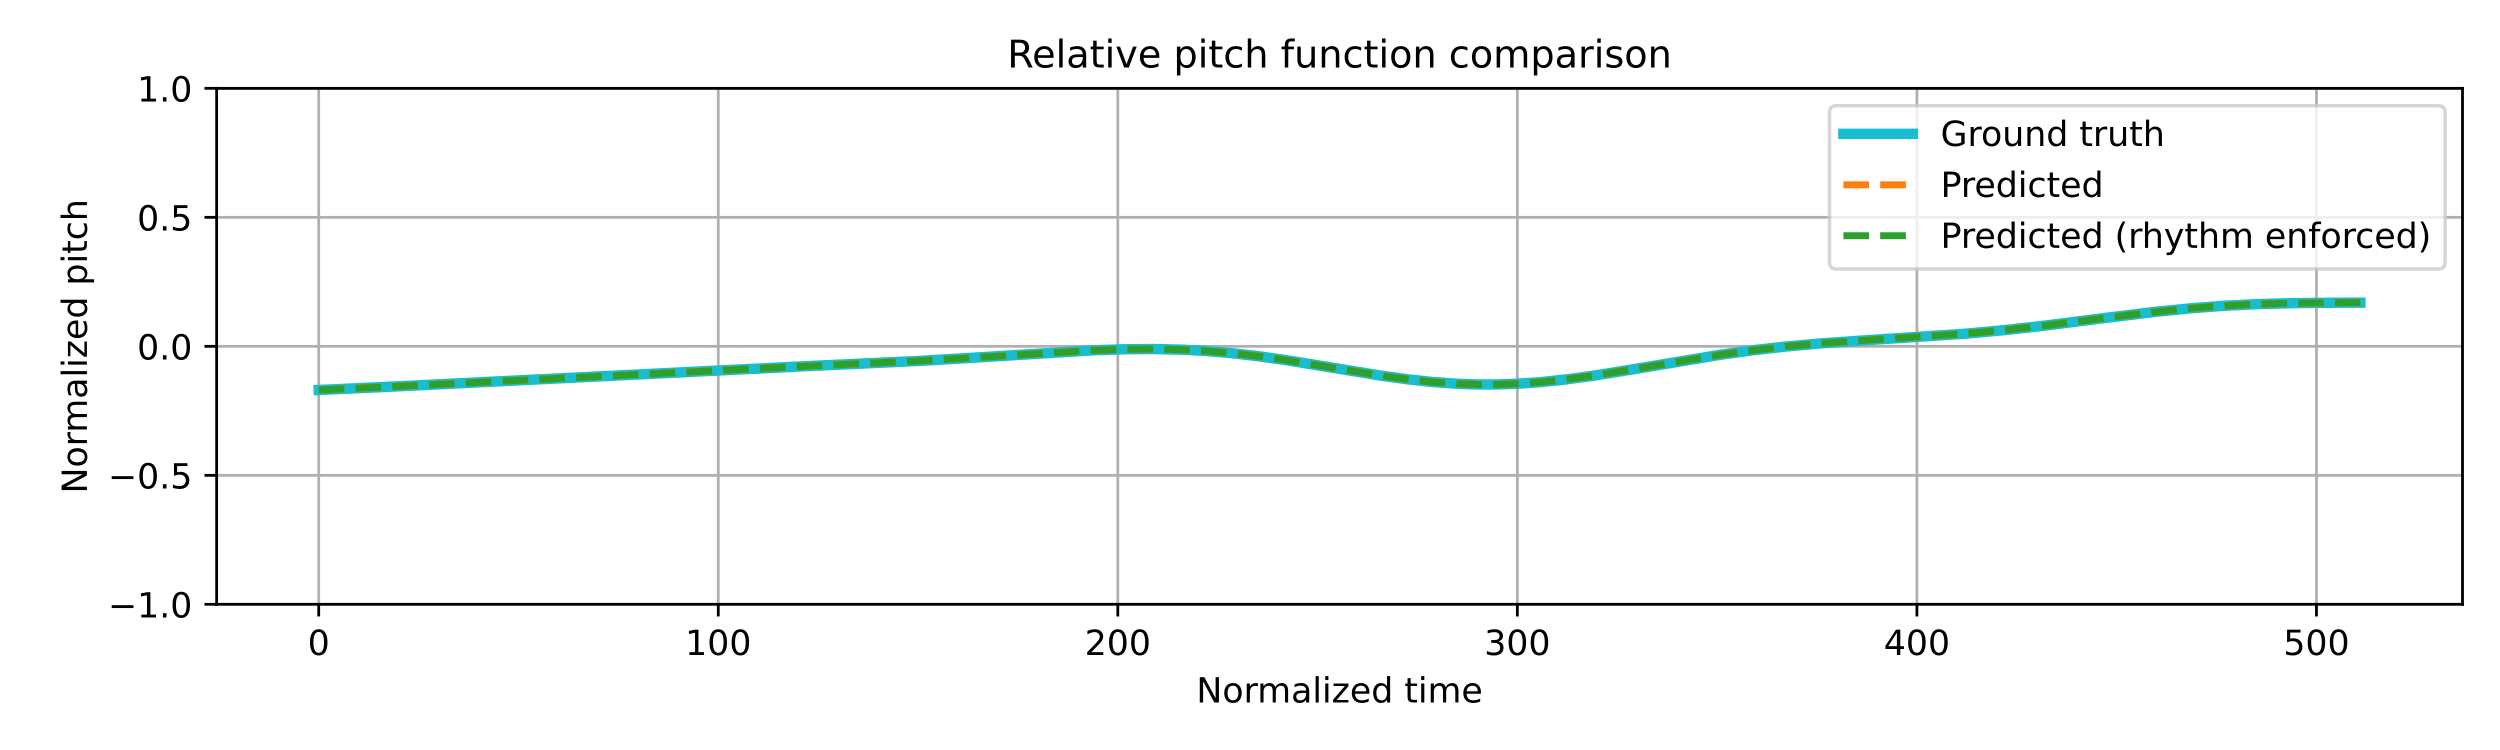
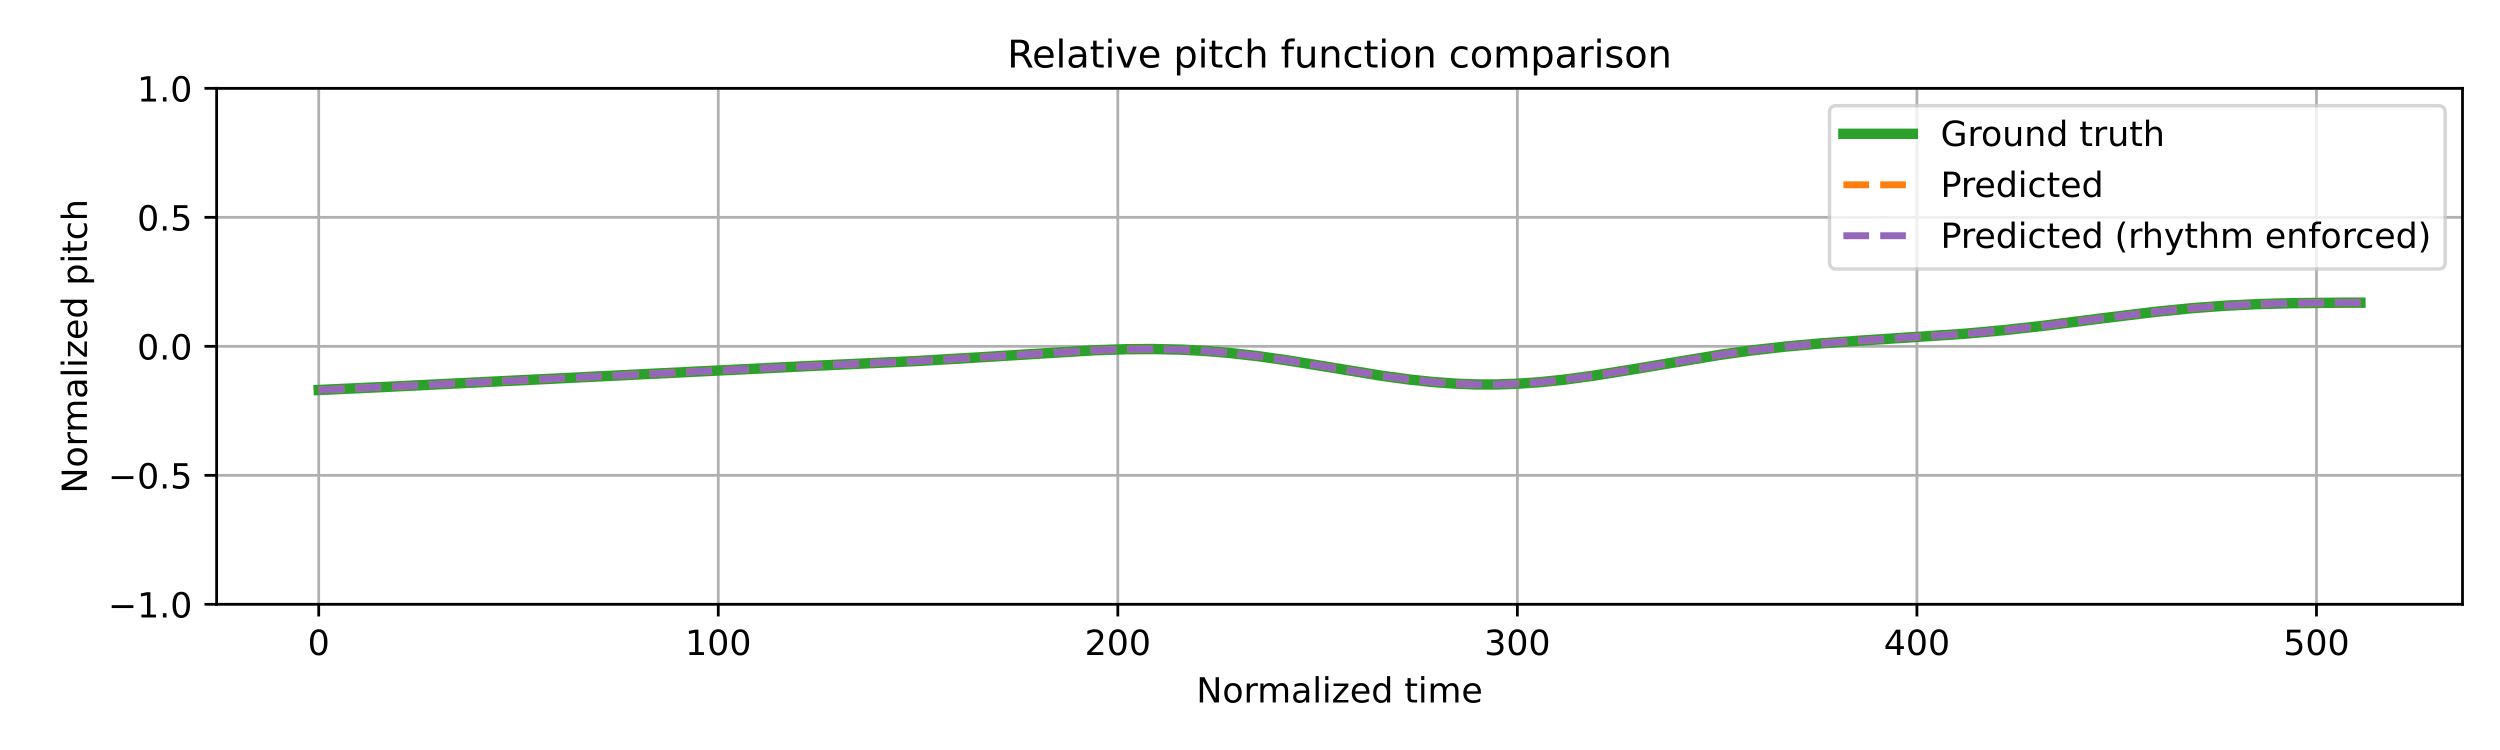
<svg xmlns="http://www.w3.org/2000/svg" xmlns:xlink="http://www.w3.org/1999/xlink" width="720pt" height="216pt" viewBox="0 0 720 216" version="1.1">
  <defs>
    <style type="text/css">*{stroke-linejoin: round; stroke-linecap: butt}</style>
  </defs>
  <g id="figure_1">
    <g id="patch_1">
      <path d="M 0 216  L 720 216  L 720 0  L 0 0  z " style="fill: #ffffff" />
    </g>
    <g id="axes_1">
      <g id="patch_2">
        <path d="M 62.39 174.04  L 709.2 174.04  L 709.2 25.44  L 62.39 25.44  z " style="fill: #ffffff" />
      </g>
      <g id="matplotlib.axis_1">
        <g id="xtick_1">
          <g id="line2d_1">
-             <path d="M 91.79 174.04  L 91.79 25.44  " clip-path="url(#p660d34a1d1)" style="fill: none; stroke: #b0b0b0; stroke-width: 0.8; stroke-linecap: square" />
+             <path d="M 91.79 174.04  L 91.79 25.44  " clip-path="url(#p23f7b6b628)" style="fill: none; stroke: #b0b0b0; stroke-width: 0.8; stroke-linecap: square" />
          </g>
          <g id="line2d_2">
            <defs>
-               <path id="m1445e34ce9" d="M 0 0  L 0 3.5  " style="stroke: #000000; stroke-width: 0.8" />
-             </defs>
-             <g>
-               <use xlink:href="#m1445e34ce9" x="91.79" y="174.04" style="stroke: #000000; stroke-width: 0.8" />
+               <path id="mbb772c8431" d="M 0 0  L 0 3.5  " style="stroke: #000000; stroke-width: 0.8" />
+             </defs>
+             <g>
+               <use xlink:href="#mbb772c8431" x="91.79" y="174.04" style="stroke: #000000; stroke-width: 0.8" />
            </g>
          </g>
          <g id="text_1">
            <g transform="translate(88.60921 188.6384) scale(0.1 -0.1)">
              <defs>
                <path id="DejaVuSans-30" d="M 2034 4250  Q 1547 4250 1301 3770  Q 1056 3291 1056 2328  Q 1056 1369 1301 889  Q 1547 409 2034 409  Q 2525 409 2770 889  Q 3016 1369 3016 2328  Q 3016 3291 2770 3770  Q 2525 4250 2034 4250  z M 2034 4750  Q 2819 4750 3233 4129  Q 3647 3509 3647 2328  Q 3647 1150 3233 529  Q 2819 -91 2034 -91  Q 1250 -91 836 529  Q 422 1150 422 2328  Q 422 3509 836 4129  Q 1250 4750 2034 4750  z " transform="scale(0.015625)" />
              </defs>
              <use xlink:href="#DejaVuSans-30" />
            </g>
          </g>
        </g>
        <g id="xtick_2">
          <g id="line2d_3">
-             <path d="M 206.861 174.04  L 206.861 25.44  " clip-path="url(#p660d34a1d1)" style="fill: none; stroke: #b0b0b0; stroke-width: 0.8; stroke-linecap: square" />
+             <path d="M 206.861 174.04  L 206.861 25.44  " clip-path="url(#p23f7b6b628)" style="fill: none; stroke: #b0b0b0; stroke-width: 0.8; stroke-linecap: square" />
          </g>
          <g id="line2d_4">
            <g>
-               <use xlink:href="#m1445e34ce9" x="206.861" y="174.04" style="stroke: #000000; stroke-width: 0.8" />
+               <use xlink:href="#mbb772c8431" x="206.861" y="174.04" style="stroke: #000000; stroke-width: 0.8" />
            </g>
          </g>
          <g id="text_2">
            <g transform="translate(197.317 188.6384) scale(0.1 -0.1)">
              <defs>
                <path id="DejaVuSans-31" d="M 794 531  L 1825 531  L 1825 4091  L 703 3866  L 703 4441  L 1819 4666  L 2450 4666  L 2450 531  L 3481 531  L 3481 0  L 794 0  L 794 531  z " transform="scale(0.015625)" />
              </defs>
              <use xlink:href="#DejaVuSans-31" />
              <use xlink:href="#DejaVuSans-30" transform="translate(63.62305 0)" />
              <use xlink:href="#DejaVuSans-30" transform="translate(127.2461 0)" />
            </g>
          </g>
        </g>
        <g id="xtick_3">
          <g id="line2d_5">
-             <path d="M 321.931 174.04  L 321.931 25.44  " clip-path="url(#p660d34a1d1)" style="fill: none; stroke: #b0b0b0; stroke-width: 0.8; stroke-linecap: square" />
+             <path d="M 321.931 174.04  L 321.931 25.44  " clip-path="url(#p23f7b6b628)" style="fill: none; stroke: #b0b0b0; stroke-width: 0.8; stroke-linecap: square" />
          </g>
          <g id="line2d_6">
            <g>
-               <use xlink:href="#m1445e34ce9" x="321.931" y="174.04" style="stroke: #000000; stroke-width: 0.8" />
+               <use xlink:href="#mbb772c8431" x="321.931" y="174.04" style="stroke: #000000; stroke-width: 0.8" />
            </g>
          </g>
          <g id="text_3">
            <g transform="translate(312.3872 188.6384) scale(0.1 -0.1)">
              <defs>
                <path id="DejaVuSans-32" d="M 1228 531  L 3431 531  L 3431 0  L 469 0  L 469 531  Q 828 903 1448 1529  Q 2069 2156 2228 2338  Q 2531 2678 2651 2914  Q 2772 3150 2772 3378  Q 2772 3750 2511 3984  Q 2250 4219 1831 4219  Q 1534 4219 1204 4116  Q 875 4013 500 3803  L 500 4441  Q 881 4594 1212 4672  Q 1544 4750 1819 4750  Q 2544 4750 2975 4387  Q 3406 4025 3406 3419  Q 3406 3131 3298 2873  Q 3191 2616 2906 2266  Q 2828 2175 2409 1742  Q 1991 1309 1228 531  z " transform="scale(0.015625)" />
              </defs>
              <use xlink:href="#DejaVuSans-32" />
              <use xlink:href="#DejaVuSans-30" transform="translate(63.62305 0)" />
              <use xlink:href="#DejaVuSans-30" transform="translate(127.2461 0)" />
            </g>
          </g>
        </g>
        <g id="xtick_4">
          <g id="line2d_7">
-             <path d="M 437.001 174.04  L 437.001 25.44  " clip-path="url(#p660d34a1d1)" style="fill: none; stroke: #b0b0b0; stroke-width: 0.8; stroke-linecap: square" />
+             <path d="M 437.001 174.04  L 437.001 25.44  " clip-path="url(#p23f7b6b628)" style="fill: none; stroke: #b0b0b0; stroke-width: 0.8; stroke-linecap: square" />
          </g>
          <g id="line2d_8">
            <g>
-               <use xlink:href="#m1445e34ce9" x="437.001" y="174.04" style="stroke: #000000; stroke-width: 0.8" />
+               <use xlink:href="#mbb772c8431" x="437.001" y="174.04" style="stroke: #000000; stroke-width: 0.8" />
            </g>
          </g>
          <g id="text_4">
            <g transform="translate(427.4575 188.6384) scale(0.1 -0.1)">
              <defs>
                <path id="DejaVuSans-33" d="M 2597 2516  Q 3050 2419 3304 2112  Q 3559 1806 3559 1356  Q 3559 666 3084 287  Q 2609 -91 1734 -91  Q 1441 -91 1130 -33  Q 819 25 488 141  L 488 750  Q 750 597 1062 519  Q 1375 441 1716 441  Q 2309 441 2620 675  Q 2931 909 2931 1356  Q 2931 1769 2642 2001  Q 2353 2234 1838 2234  L 1294 2234  L 1294 2753  L 1863 2753  Q 2328 2753 2575 2939  Q 2822 3125 2822 3475  Q 2822 3834 2567 4026  Q 2313 4219 1838 4219  Q 1578 4219 1281 4162  Q 984 4106 628 3988  L 628 4550  Q 988 4650 1302 4700  Q 1616 4750 1894 4750  Q 2613 4750 3031 4423  Q 3450 4097 3450 3541  Q 3450 3153 3228 2886  Q 3006 2619 2597 2516  z " transform="scale(0.015625)" />
              </defs>
              <use xlink:href="#DejaVuSans-33" />
              <use xlink:href="#DejaVuSans-30" transform="translate(63.62305 0)" />
              <use xlink:href="#DejaVuSans-30" transform="translate(127.2461 0)" />
            </g>
          </g>
        </g>
        <g id="xtick_5">
          <g id="line2d_9">
-             <path d="M 552.072 174.04  L 552.072 25.44  " clip-path="url(#p660d34a1d1)" style="fill: none; stroke: #b0b0b0; stroke-width: 0.8; stroke-linecap: square" />
+             <path d="M 552.072 174.04  L 552.072 25.44  " clip-path="url(#p23f7b6b628)" style="fill: none; stroke: #b0b0b0; stroke-width: 0.8; stroke-linecap: square" />
          </g>
          <g id="line2d_10">
            <g>
-               <use xlink:href="#m1445e34ce9" x="552.072" y="174.04" style="stroke: #000000; stroke-width: 0.8" />
+               <use xlink:href="#mbb772c8431" x="552.072" y="174.04" style="stroke: #000000; stroke-width: 0.8" />
            </g>
          </g>
          <g id="text_5">
            <g transform="translate(542.5278 188.6384) scale(0.1 -0.1)">
              <defs>
                <path id="DejaVuSans-34" d="M 2419 4116  L 825 1625  L 2419 1625  L 2419 4116  z M 2253 4666  L 3047 4666  L 3047 1625  L 3713 1625  L 3713 1100  L 3047 1100  L 3047 0  L 2419 0  L 2419 1100  L 313 1100  L 313 1709  L 2253 4666  z " transform="scale(0.015625)" />
              </defs>
              <use xlink:href="#DejaVuSans-34" />
              <use xlink:href="#DejaVuSans-30" transform="translate(63.62305 0)" />
              <use xlink:href="#DejaVuSans-30" transform="translate(127.2461 0)" />
            </g>
          </g>
        </g>
        <g id="xtick_6">
          <g id="line2d_11">
-             <path d="M 667.142 174.04  L 667.142 25.44  " clip-path="url(#p660d34a1d1)" style="fill: none; stroke: #b0b0b0; stroke-width: 0.8; stroke-linecap: square" />
+             <path d="M 667.142 174.04  L 667.142 25.44  " clip-path="url(#p23f7b6b628)" style="fill: none; stroke: #b0b0b0; stroke-width: 0.8; stroke-linecap: square" />
          </g>
          <g id="line2d_12">
            <g>
-               <use xlink:href="#m1445e34ce9" x="667.142" y="174.04" style="stroke: #000000; stroke-width: 0.8" />
+               <use xlink:href="#mbb772c8431" x="667.142" y="174.04" style="stroke: #000000; stroke-width: 0.8" />
            </g>
          </g>
          <g id="text_6">
            <g transform="translate(657.5981 188.6384) scale(0.1 -0.1)">
              <defs>
                <path id="DejaVuSans-35" d="M 691 4666  L 3169 4666  L 3169 4134  L 1269 4134  L 1269 2991  Q 1406 3038 1543 3061  Q 1681 3084 1819 3084  Q 2600 3084 3056 2656  Q 3513 2228 3513 1497  Q 3513 744 3044 326  Q 2575 -91 1722 -91  Q 1428 -91 1123 -41  Q 819 9 494 109  L 494 744  Q 775 591 1075 516  Q 1375 441 1709 441  Q 2250 441 2565 725  Q 2881 1009 2881 1497  Q 2881 1984 2565 2268  Q 2250 2553 1709 2553  Q 1456 2553 1204 2497  Q 953 2441 691 2322  L 691 4666  z " transform="scale(0.015625)" />
              </defs>
              <use xlink:href="#DejaVuSans-35" />
              <use xlink:href="#DejaVuSans-30" transform="translate(63.62305 0)" />
              <use xlink:href="#DejaVuSans-30" transform="translate(127.2461 0)" />
            </g>
          </g>
        </g>
        <g id="text_7">
          <g transform="translate(344.5544 202.3166) scale(0.1 -0.1)">
            <defs>
              <path id="DejaVuSans-4e" d="M 628 4666  L 1478 4666  L 3547 763  L 3547 4666  L 4159 4666  L 4159 0  L 3309 0  L 1241 3903  L 1241 0  L 628 0  L 628 4666  z " transform="scale(0.015625)" />
              <path id="DejaVuSans-6f" d="M 1959 3097  Q 1497 3097 1228 2736  Q 959 2375 959 1747  Q 959 1119 1226 758  Q 1494 397 1959 397  Q 2419 397 2687 759  Q 2956 1122 2956 1747  Q 2956 2369 2687 2733  Q 2419 3097 1959 3097  z M 1959 3584  Q 2709 3584 3137 3096  Q 3566 2609 3566 1747  Q 3566 888 3137 398  Q 2709 -91 1959 -91  Q 1206 -91 779 398  Q 353 888 353 1747  Q 353 2609 779 3096  Q 1206 3584 1959 3584  z " transform="scale(0.015625)" />
              <path id="DejaVuSans-72" d="M 2631 2963  Q 2534 3019 2420 3045  Q 2306 3072 2169 3072  Q 1681 3072 1420 2755  Q 1159 2438 1159 1844  L 1159 0  L 581 0  L 581 3500  L 1159 3500  L 1159 2956  Q 1341 3275 1631 3429  Q 1922 3584 2338 3584  Q 2397 3584 2469 3576  Q 2541 3569 2628 3553  L 2631 2963  z " transform="scale(0.015625)" />
              <path id="DejaVuSans-6d" d="M 3328 2828  Q 3544 3216 3844 3400  Q 4144 3584 4550 3584  Q 5097 3584 5394 3201  Q 5691 2819 5691 2113  L 5691 0  L 5113 0  L 5113 2094  Q 5113 2597 4934 2840  Q 4756 3084 4391 3084  Q 3944 3084 3684 2787  Q 3425 2491 3425 1978  L 3425 0  L 2847 0  L 2847 2094  Q 2847 2600 2669 2842  Q 2491 3084 2119 3084  Q 1678 3084 1418 2786  Q 1159 2488 1159 1978  L 1159 0  L 581 0  L 581 3500  L 1159 3500  L 1159 2956  Q 1356 3278 1631 3431  Q 1906 3584 2284 3584  Q 2666 3584 2933 3390  Q 3200 3197 3328 2828  z " transform="scale(0.015625)" />
              <path id="DejaVuSans-61" d="M 2194 1759  Q 1497 1759 1228 1600  Q 959 1441 959 1056  Q 959 750 1161 570  Q 1363 391 1709 391  Q 2188 391 2477 730  Q 2766 1069 2766 1631  L 2766 1759  L 2194 1759  z M 3341 1997  L 3341 0  L 2766 0  L 2766 531  Q 2569 213 2275 61  Q 1981 -91 1556 -91  Q 1019 -91 701 211  Q 384 513 384 1019  Q 384 1609 779 1909  Q 1175 2209 1959 2209  L 2766 2209  L 2766 2266  Q 2766 2663 2505 2880  Q 2244 3097 1772 3097  Q 1472 3097 1187 3025  Q 903 2953 641 2809  L 641 3341  Q 956 3463 1253 3523  Q 1550 3584 1831 3584  Q 2591 3584 2966 3190  Q 3341 2797 3341 1997  z " transform="scale(0.015625)" />
              <path id="DejaVuSans-6c" d="M 603 4863  L 1178 4863  L 1178 0  L 603 0  L 603 4863  z " transform="scale(0.015625)" />
              <path id="DejaVuSans-69" d="M 603 3500  L 1178 3500  L 1178 0  L 603 0  L 603 3500  z M 603 4863  L 1178 4863  L 1178 4134  L 603 4134  L 603 4863  z " transform="scale(0.015625)" />
              <path id="DejaVuSans-7a" d="M 353 3500  L 3084 3500  L 3084 2975  L 922 459  L 3084 459  L 3084 0  L 275 0  L 275 525  L 2438 3041  L 353 3041  L 353 3500  z " transform="scale(0.015625)" />
              <path id="DejaVuSans-65" d="M 3597 1894  L 3597 1613  L 953 1613  Q 991 1019 1311 708  Q 1631 397 2203 397  Q 2534 397 2845 478  Q 3156 559 3463 722  L 3463 178  Q 3153 47 2828 -22  Q 2503 -91 2169 -91  Q 1331 -91 842 396  Q 353 884 353 1716  Q 353 2575 817 3079  Q 1281 3584 2069 3584  Q 2775 3584 3186 3129  Q 3597 2675 3597 1894  z M 3022 2063  Q 3016 2534 2758 2815  Q 2500 3097 2075 3097  Q 1594 3097 1305 2825  Q 1016 2553 972 2059  L 3022 2063  z " transform="scale(0.015625)" />
              <path id="DejaVuSans-64" d="M 2906 2969  L 2906 4863  L 3481 4863  L 3481 0  L 2906 0  L 2906 525  Q 2725 213 2448 61  Q 2172 -91 1784 -91  Q 1150 -91 751 415  Q 353 922 353 1747  Q 353 2572 751 3078  Q 1150 3584 1784 3584  Q 2172 3584 2448 3432  Q 2725 3281 2906 2969  z M 947 1747  Q 947 1113 1208 752  Q 1469 391 1925 391  Q 2381 391 2643 752  Q 2906 1113 2906 1747  Q 2906 2381 2643 2742  Q 2381 3103 1925 3103  Q 1469 3103 1208 2742  Q 947 2381 947 1747  z " transform="scale(0.015625)" />
              <path id="DejaVuSans-20" transform="scale(0.015625)" />
              <path id="DejaVuSans-74" d="M 1172 4494  L 1172 3500  L 2356 3500  L 2356 3053  L 1172 3053  L 1172 1153  Q 1172 725 1289 603  Q 1406 481 1766 481  L 2356 481  L 2356 0  L 1766 0  Q 1100 0 847 248  Q 594 497 594 1153  L 594 3053  L 172 3053  L 172 3500  L 594 3500  L 594 4494  L 1172 4494  z " transform="scale(0.015625)" />
            </defs>
            <use xlink:href="#DejaVuSans-4e" />
            <use xlink:href="#DejaVuSans-6f" transform="translate(74.80469 0)" />
            <use xlink:href="#DejaVuSans-72" transform="translate(135.9863 0)" />
            <use xlink:href="#DejaVuSans-6d" transform="translate(175.3496 0)" />
            <use xlink:href="#DejaVuSans-61" transform="translate(272.7617 0)" />
            <use xlink:href="#DejaVuSans-6c" transform="translate(334.041 0)" />
            <use xlink:href="#DejaVuSans-69" transform="translate(361.8242 0)" />
            <use xlink:href="#DejaVuSans-7a" transform="translate(389.6074 0)" />
            <use xlink:href="#DejaVuSans-65" transform="translate(442.0977 0)" />
            <use xlink:href="#DejaVuSans-64" transform="translate(503.6211 0)" />
            <use xlink:href="#DejaVuSans-20" transform="translate(567.0977 0)" />
            <use xlink:href="#DejaVuSans-74" transform="translate(598.8848 0)" />
            <use xlink:href="#DejaVuSans-69" transform="translate(638.0938 0)" />
            <use xlink:href="#DejaVuSans-6d" transform="translate(665.877 0)" />
            <use xlink:href="#DejaVuSans-65" transform="translate(763.2891 0)" />
          </g>
        </g>
      </g>
      <g id="matplotlib.axis_2">
        <g id="ytick_1">
          <g id="line2d_13">
-             <path d="M 62.39 174.04  L 709.2 174.04  " clip-path="url(#p660d34a1d1)" style="fill: none; stroke: #b0b0b0; stroke-width: 0.8; stroke-linecap: square" />
+             <path d="M 62.39 174.04  L 709.2 174.04  " clip-path="url(#p23f7b6b628)" style="fill: none; stroke: #b0b0b0; stroke-width: 0.8; stroke-linecap: square" />
          </g>
          <g id="line2d_14">
            <defs>
-               <path id="mbda3571d2e" d="M 0 0  L -3.5 0  " style="stroke: #000000; stroke-width: 0.8" />
-             </defs>
-             <g>
-               <use xlink:href="#mbda3571d2e" x="62.39" y="174.04" style="stroke: #000000; stroke-width: 0.8" />
+               <path id="m60c15fe9d7" d="M 0 0  L -3.5 0  " style="stroke: #000000; stroke-width: 0.8" />
+             </defs>
+             <g>
+               <use xlink:href="#m60c15fe9d7" x="62.39" y="174.04" style="stroke: #000000; stroke-width: 0.8" />
            </g>
          </g>
          <g id="text_8">
            <g transform="translate(31.10719 177.8392) scale(0.1 -0.1)">
              <defs>
                <path id="DejaVuSans-2212" d="M 678 2272  L 4684 2272  L 4684 1741  L 678 1741  L 678 2272  z " transform="scale(0.015625)" />
                <path id="DejaVuSans-2e" d="M 684 794  L 1344 794  L 1344 0  L 684 0  L 684 794  z " transform="scale(0.015625)" />
              </defs>
              <use xlink:href="#DejaVuSans-2212" />
              <use xlink:href="#DejaVuSans-31" transform="translate(83.78906 0)" />
              <use xlink:href="#DejaVuSans-2e" transform="translate(147.4121 0)" />
              <use xlink:href="#DejaVuSans-30" transform="translate(179.1992 0)" />
            </g>
          </g>
        </g>
        <g id="ytick_2">
          <g id="line2d_15">
-             <path d="M 62.39 136.89  L 709.2 136.89  " clip-path="url(#p660d34a1d1)" style="fill: none; stroke: #b0b0b0; stroke-width: 0.8; stroke-linecap: square" />
+             <path d="M 62.39 136.89  L 709.2 136.89  " clip-path="url(#p23f7b6b628)" style="fill: none; stroke: #b0b0b0; stroke-width: 0.8; stroke-linecap: square" />
          </g>
          <g id="line2d_16">
            <g>
-               <use xlink:href="#mbda3571d2e" x="62.39" y="136.89" style="stroke: #000000; stroke-width: 0.8" />
+               <use xlink:href="#m60c15fe9d7" x="62.39" y="136.89" style="stroke: #000000; stroke-width: 0.8" />
            </g>
          </g>
          <g id="text_9">
            <g transform="translate(31.10719 140.6892) scale(0.1 -0.1)">
              <use xlink:href="#DejaVuSans-2212" />
              <use xlink:href="#DejaVuSans-30" transform="translate(83.78906 0)" />
              <use xlink:href="#DejaVuSans-2e" transform="translate(147.4121 0)" />
              <use xlink:href="#DejaVuSans-35" transform="translate(179.1992 0)" />
            </g>
          </g>
        </g>
        <g id="ytick_3">
          <g id="line2d_17">
-             <path d="M 62.39 99.74  L 709.2 99.74  " clip-path="url(#p660d34a1d1)" style="fill: none; stroke: #b0b0b0; stroke-width: 0.8; stroke-linecap: square" />
+             <path d="M 62.39 99.74  L 709.2 99.74  " clip-path="url(#p23f7b6b628)" style="fill: none; stroke: #b0b0b0; stroke-width: 0.8; stroke-linecap: square" />
          </g>
          <g id="line2d_18">
            <g>
-               <use xlink:href="#mbda3571d2e" x="62.39" y="99.74" style="stroke: #000000; stroke-width: 0.8" />
+               <use xlink:href="#m60c15fe9d7" x="62.39" y="99.74" style="stroke: #000000; stroke-width: 0.8" />
            </g>
          </g>
          <g id="text_10">
            <g transform="translate(39.48687 103.5392) scale(0.1 -0.1)">
              <use xlink:href="#DejaVuSans-30" />
              <use xlink:href="#DejaVuSans-2e" transform="translate(63.62305 0)" />
              <use xlink:href="#DejaVuSans-30" transform="translate(95.41016 0)" />
            </g>
          </g>
        </g>
        <g id="ytick_4">
          <g id="line2d_19">
-             <path d="M 62.39 62.59  L 709.2 62.59  " clip-path="url(#p660d34a1d1)" style="fill: none; stroke: #b0b0b0; stroke-width: 0.8; stroke-linecap: square" />
+             <path d="M 62.39 62.59  L 709.2 62.59  " clip-path="url(#p23f7b6b628)" style="fill: none; stroke: #b0b0b0; stroke-width: 0.8; stroke-linecap: square" />
          </g>
          <g id="line2d_20">
            <g>
-               <use xlink:href="#mbda3571d2e" x="62.39" y="62.59" style="stroke: #000000; stroke-width: 0.8" />
+               <use xlink:href="#m60c15fe9d7" x="62.39" y="62.59" style="stroke: #000000; stroke-width: 0.8" />
            </g>
          </g>
          <g id="text_11">
            <g transform="translate(39.48687 66.38922) scale(0.1 -0.1)">
              <use xlink:href="#DejaVuSans-30" />
              <use xlink:href="#DejaVuSans-2e" transform="translate(63.62305 0)" />
              <use xlink:href="#DejaVuSans-35" transform="translate(95.41016 0)" />
            </g>
          </g>
        </g>
        <g id="ytick_5">
          <g id="line2d_21">
-             <path d="M 62.39 25.44  L 709.2 25.44  " clip-path="url(#p660d34a1d1)" style="fill: none; stroke: #b0b0b0; stroke-width: 0.8; stroke-linecap: square" />
+             <path d="M 62.39 25.44  L 709.2 25.44  " clip-path="url(#p23f7b6b628)" style="fill: none; stroke: #b0b0b0; stroke-width: 0.8; stroke-linecap: square" />
          </g>
          <g id="line2d_22">
            <g>
-               <use xlink:href="#mbda3571d2e" x="62.39" y="25.44" style="stroke: #000000; stroke-width: 0.8" />
+               <use xlink:href="#m60c15fe9d7" x="62.39" y="25.44" style="stroke: #000000; stroke-width: 0.8" />
            </g>
          </g>
          <g id="text_12">
            <g transform="translate(39.48687 29.23922) scale(0.1 -0.1)">
              <use xlink:href="#DejaVuSans-31" />
              <use xlink:href="#DejaVuSans-2e" transform="translate(63.62305 0)" />
              <use xlink:href="#DejaVuSans-30" transform="translate(95.41016 0)" />
            </g>
          </g>
        </g>
        <g id="text_13">
          <g transform="translate(25.0275 142.1259) rotate(-90) scale(0.1 -0.1)">
            <defs>
              <path id="DejaVuSans-70" d="M 1159 525  L 1159 -1331  L 581 -1331  L 581 3500  L 1159 3500  L 1159 2969  Q 1341 3281 1617 3432  Q 1894 3584 2278 3584  Q 2916 3584 3314 3078  Q 3713 2572 3713 1747  Q 3713 922 3314 415  Q 2916 -91 2278 -91  Q 1894 -91 1617 61  Q 1341 213 1159 525  z M 3116 1747  Q 3116 2381 2855 2742  Q 2594 3103 2138 3103  Q 1681 3103 1420 2742  Q 1159 2381 1159 1747  Q 1159 1113 1420 752  Q 1681 391 2138 391  Q 2594 391 2855 752  Q 3116 1113 3116 1747  z " transform="scale(0.015625)" />
              <path id="DejaVuSans-63" d="M 3122 3366  L 3122 2828  Q 2878 2963 2633 3030  Q 2388 3097 2138 3097  Q 1578 3097 1268 2742  Q 959 2388 959 1747  Q 959 1106 1268 751  Q 1578 397 2138 397  Q 2388 397 2633 464  Q 2878 531 3122 666  L 3122 134  Q 2881 22 2623 -34  Q 2366 -91 2075 -91  Q 1284 -91 818 406  Q 353 903 353 1747  Q 353 2603 823 3093  Q 1294 3584 2113 3584  Q 2378 3584 2631 3529  Q 2884 3475 3122 3366  z " transform="scale(0.015625)" />
              <path id="DejaVuSans-68" d="M 3513 2113  L 3513 0  L 2938 0  L 2938 2094  Q 2938 2591 2744 2837  Q 2550 3084 2163 3084  Q 1697 3084 1428 2787  Q 1159 2491 1159 1978  L 1159 0  L 581 0  L 581 4863  L 1159 4863  L 1159 2956  Q 1366 3272 1645 3428  Q 1925 3584 2291 3584  Q 2894 3584 3203 3211  Q 3513 2838 3513 2113  z " transform="scale(0.015625)" />
            </defs>
            <use xlink:href="#DejaVuSans-4e" />
            <use xlink:href="#DejaVuSans-6f" transform="translate(74.80469 0)" />
            <use xlink:href="#DejaVuSans-72" transform="translate(135.9863 0)" />
            <use xlink:href="#DejaVuSans-6d" transform="translate(175.3496 0)" />
            <use xlink:href="#DejaVuSans-61" transform="translate(272.7617 0)" />
            <use xlink:href="#DejaVuSans-6c" transform="translate(334.041 0)" />
            <use xlink:href="#DejaVuSans-69" transform="translate(361.8242 0)" />
            <use xlink:href="#DejaVuSans-7a" transform="translate(389.6074 0)" />
            <use xlink:href="#DejaVuSans-65" transform="translate(442.0977 0)" />
            <use xlink:href="#DejaVuSans-64" transform="translate(503.6211 0)" />
            <use xlink:href="#DejaVuSans-20" transform="translate(567.0977 0)" />
            <use xlink:href="#DejaVuSans-70" transform="translate(598.8848 0)" />
            <use xlink:href="#DejaVuSans-69" transform="translate(662.3613 0)" />
            <use xlink:href="#DejaVuSans-74" transform="translate(690.1445 0)" />
            <use xlink:href="#DejaVuSans-63" transform="translate(729.3535 0)" />
            <use xlink:href="#DejaVuSans-68" transform="translate(784.334 0)" />
          </g>
        </g>
      </g>
      <g id="line2d_23">
-         <path d="M 91.79 112.316  L 112.503 111.362  L 233.327 105.404  L 264.396 103.962  L 282.807 102.87  L 315.027 100.884  L 324.232 100.578  L 332.287 100.519  L 340.342 100.703  L 347.246 101.075  L 354.151 101.651  L 362.206 102.566  L 370.261 103.702  L 381.768 105.574  L 397.877 108.211  L 405.932 109.31  L 412.837 110.039  L 419.741 110.524  L 425.494 110.721  L 431.248 110.719  L 437.001 110.519  L 443.905 110.032  L 450.81 109.304  L 458.865 108.209  L 469.221 106.541  L 495.687 102.136  L 504.893 100.873  L 514.098 99.826  L 524.455 98.894  L 537.112 98.012  L 565.88 96.113  L 577.387 95.061  L 588.894 93.777  L 606.155 91.586  L 621.114 89.767  L 631.47 88.741  L 640.676 88.057  L 649.881 87.597  L 660.238 87.31  L 674.046 87.177  L 679.8 87.164  L 679.8 87.164  " clip-path="url(#p660d34a1d1)" style="fill: none; stroke: #17becf; stroke-width: 3; stroke-linecap: square" />
+         <path d="M 91.79 112.316  L 112.503 111.362  L 233.327 105.404  L 264.396 103.962  L 282.807 102.87  L 315.027 100.884  L 324.232 100.578  L 332.287 100.519  L 340.342 100.703  L 347.246 101.075  L 354.151 101.651  L 362.206 102.566  L 370.261 103.702  L 381.768 105.574  L 397.877 108.211  L 405.932 109.31  L 412.837 110.039  L 419.741 110.524  L 425.494 110.721  L 431.248 110.719  L 437.001 110.519  L 443.905 110.032  L 450.81 109.304  L 458.865 108.209  L 469.221 106.541  L 495.687 102.136  L 504.893 100.873  L 514.098 99.826  L 524.455 98.894  L 537.112 98.012  L 565.88 96.113  L 577.387 95.061  L 588.894 93.777  L 606.155 91.586  L 621.114 89.767  L 631.47 88.741  L 640.676 88.057  L 649.881 87.597  L 660.238 87.31  L 674.046 87.177  L 679.8 87.164  L 679.8 87.164  " clip-path="url(#p23f7b6b628)" style="fill: none; stroke: #2ca02c; stroke-width: 3; stroke-linecap: square" />
      </g>
      <g id="line2d_24">
-         <path d="M 91.79 112.316  L 112.503 111.362  L 233.327 105.404  L 264.396 103.962  L 282.807 102.87  L 315.027 100.884  L 324.232 100.578  L 332.287 100.519  L 340.342 100.703  L 347.246 101.075  L 354.151 101.651  L 362.206 102.566  L 370.261 103.702  L 381.768 105.574  L 397.877 108.211  L 405.932 109.31  L 412.837 110.039  L 419.741 110.524  L 425.494 110.721  L 431.248 110.719  L 437.001 110.519  L 443.905 110.032  L 450.81 109.304  L 458.865 108.209  L 469.221 106.541  L 495.687 102.136  L 504.893 100.873  L 514.098 99.826  L 524.455 98.894  L 537.112 98.012  L 565.88 96.113  L 577.387 95.061  L 588.894 93.777  L 606.155 91.586  L 621.114 89.767  L 631.47 88.741  L 640.676 88.057  L 649.881 87.597  L 660.238 87.31  L 674.046 87.177  L 679.8 87.164  L 679.8 87.164  " clip-path="url(#p660d34a1d1)" style="fill: none; stroke-dasharray: 7.4,3.2; stroke-dashoffset: 0; stroke: #ff7f0e; stroke-width: 2" />
+         <path d="M 91.79 112.316  L 112.503 111.362  L 233.327 105.404  L 264.396 103.962  L 282.807 102.87  L 315.027 100.884  L 324.232 100.578  L 332.287 100.519  L 340.342 100.703  L 347.246 101.075  L 354.151 101.651  L 362.206 102.566  L 370.261 103.702  L 381.768 105.574  L 397.877 108.211  L 405.932 109.31  L 412.837 110.039  L 419.741 110.524  L 425.494 110.721  L 431.248 110.719  L 437.001 110.519  L 443.905 110.032  L 450.81 109.304  L 458.865 108.209  L 469.221 106.541  L 495.687 102.136  L 504.893 100.873  L 514.098 99.826  L 524.455 98.894  L 537.112 98.012  L 565.88 96.113  L 577.387 95.061  L 588.894 93.777  L 606.155 91.586  L 621.114 89.767  L 631.47 88.741  L 640.676 88.057  L 649.881 87.597  L 660.238 87.31  L 674.046 87.177  L 679.8 87.164  L 679.8 87.164  " clip-path="url(#p23f7b6b628)" style="fill: none; stroke-dasharray: 7.4,3.2; stroke-dashoffset: 0; stroke: #ff7f0e; stroke-width: 2" />
      </g>
      <g id="line2d_25">
-         <path d="M 91.79 112.316  L 112.503 111.362  L 233.327 105.404  L 264.396 103.962  L 282.807 102.87  L 315.027 100.884  L 324.232 100.578  L 332.287 100.519  L 340.342 100.703  L 347.246 101.075  L 354.151 101.651  L 362.206 102.566  L 370.261 103.702  L 381.768 105.574  L 397.877 108.211  L 405.932 109.31  L 412.837 110.039  L 419.741 110.524  L 425.494 110.721  L 431.248 110.719  L 437.001 110.519  L 443.905 110.032  L 450.81 109.304  L 458.865 108.209  L 469.221 106.541  L 495.687 102.136  L 504.893 100.873  L 514.098 99.826  L 524.455 98.894  L 537.112 98.012  L 565.88 96.113  L 577.387 95.061  L 588.894 93.777  L 606.155 91.586  L 621.114 89.767  L 631.47 88.741  L 640.676 88.057  L 649.881 87.597  L 660.238 87.31  L 674.046 87.177  L 679.8 87.164  L 679.8 87.164  " clip-path="url(#p660d34a1d1)" style="fill: none; stroke-dasharray: 7.4,3.2; stroke-dashoffset: 0; stroke: #2ca02c; stroke-width: 2" />
+         <path d="M 91.79 112.316  L 112.503 111.362  L 233.327 105.404  L 264.396 103.962  L 282.807 102.87  L 315.027 100.884  L 324.232 100.578  L 332.287 100.519  L 340.342 100.703  L 347.246 101.075  L 354.151 101.651  L 362.206 102.566  L 370.261 103.702  L 381.768 105.574  L 397.877 108.211  L 405.932 109.31  L 412.837 110.039  L 419.741 110.524  L 425.494 110.721  L 431.248 110.719  L 437.001 110.519  L 443.905 110.032  L 450.81 109.304  L 458.865 108.209  L 469.221 106.541  L 495.687 102.136  L 504.893 100.873  L 514.098 99.826  L 524.455 98.894  L 537.112 98.012  L 565.88 96.113  L 577.387 95.061  L 588.894 93.777  L 606.155 91.586  L 621.114 89.767  L 631.47 88.741  L 640.676 88.057  L 649.881 87.597  L 660.238 87.31  L 674.046 87.177  L 679.8 87.164  L 679.8 87.164  " clip-path="url(#p23f7b6b628)" style="fill: none; stroke-dasharray: 7.4,3.2; stroke-dashoffset: 0; stroke: #9467bd; stroke-width: 2" />
      </g>
      <g id="patch_3">
        <path d="M 62.39 174.04  L 62.39 25.44  " style="fill: none; stroke: #000000; stroke-width: 0.8; stroke-linejoin: miter; stroke-linecap: square" />
      </g>
      <g id="patch_4">
        <path d="M 709.2 174.04  L 709.2 25.44  " style="fill: none; stroke: #000000; stroke-width: 0.8; stroke-linejoin: miter; stroke-linecap: square" />
      </g>
      <g id="patch_5">
        <path d="M 62.39 174.04  L 709.2 174.04  " style="fill: none; stroke: #000000; stroke-width: 0.8; stroke-linejoin: miter; stroke-linecap: square" />
      </g>
      <g id="patch_6">
        <path d="M 62.39 25.44  L 709.2 25.44  " style="fill: none; stroke: #000000; stroke-width: 0.8; stroke-linejoin: miter; stroke-linecap: square" />
      </g>
      <g id="text_14">
        <g transform="translate(290.1045 19.44) scale(0.11 -0.11)">
          <defs>
            <path id="DejaVuSans-52" d="M 2841 2188  Q 3044 2119 3236 1894  Q 3428 1669 3622 1275  L 4263 0  L 3584 0  L 2988 1197  Q 2756 1666 2539 1819  Q 2322 1972 1947 1972  L 1259 1972  L 1259 0  L 628 0  L 628 4666  L 2053 4666  Q 2853 4666 3247 4331  Q 3641 3997 3641 3322  Q 3641 2881 3436 2590  Q 3231 2300 2841 2188  z M 1259 4147  L 1259 2491  L 2053 2491  Q 2509 2491 2742 2702  Q 2975 2913 2975 3322  Q 2975 3731 2742 3939  Q 2509 4147 2053 4147  L 1259 4147  z " transform="scale(0.015625)" />
            <path id="DejaVuSans-76" d="M 191 3500  L 800 3500  L 1894 563  L 2988 3500  L 3597 3500  L 2284 0  L 1503 0  L 191 3500  z " transform="scale(0.015625)" />
            <path id="DejaVuSans-66" d="M 2375 4863  L 2375 4384  L 1825 4384  Q 1516 4384 1395 4259  Q 1275 4134 1275 3809  L 1275 3500  L 2222 3500  L 2222 3053  L 1275 3053  L 1275 0  L 697 0  L 697 3053  L 147 3053  L 147 3500  L 697 3500  L 697 3744  Q 697 4328 969 4595  Q 1241 4863 1831 4863  L 2375 4863  z " transform="scale(0.015625)" />
            <path id="DejaVuSans-75" d="M 544 1381  L 544 3500  L 1119 3500  L 1119 1403  Q 1119 906 1312 657  Q 1506 409 1894 409  Q 2359 409 2629 706  Q 2900 1003 2900 1516  L 2900 3500  L 3475 3500  L 3475 0  L 2900 0  L 2900 538  Q 2691 219 2414 64  Q 2138 -91 1772 -91  Q 1169 -91 856 284  Q 544 659 544 1381  z M 1991 3584  L 1991 3584  z " transform="scale(0.015625)" />
            <path id="DejaVuSans-6e" d="M 3513 2113  L 3513 0  L 2938 0  L 2938 2094  Q 2938 2591 2744 2837  Q 2550 3084 2163 3084  Q 1697 3084 1428 2787  Q 1159 2491 1159 1978  L 1159 0  L 581 0  L 581 3500  L 1159 3500  L 1159 2956  Q 1366 3272 1645 3428  Q 1925 3584 2291 3584  Q 2894 3584 3203 3211  Q 3513 2838 3513 2113  z " transform="scale(0.015625)" />
            <path id="DejaVuSans-73" d="M 2834 3397  L 2834 2853  Q 2591 2978 2328 3040  Q 2066 3103 1784 3103  Q 1356 3103 1142 2972  Q 928 2841 928 2578  Q 928 2378 1081 2264  Q 1234 2150 1697 2047  L 1894 2003  Q 2506 1872 2764 1633  Q 3022 1394 3022 966  Q 3022 478 2636 193  Q 2250 -91 1575 -91  Q 1294 -91 989 -36  Q 684 19 347 128  L 347 722  Q 666 556 975 473  Q 1284 391 1588 391  Q 1994 391 2212 530  Q 2431 669 2431 922  Q 2431 1156 2273 1281  Q 2116 1406 1581 1522  L 1381 1569  Q 847 1681 609 1914  Q 372 2147 372 2553  Q 372 3047 722 3315  Q 1072 3584 1716 3584  Q 2034 3584 2315 3537  Q 2597 3491 2834 3397  z " transform="scale(0.015625)" />
          </defs>
          <use xlink:href="#DejaVuSans-52" />
          <use xlink:href="#DejaVuSans-65" transform="translate(64.98242 0)" />
          <use xlink:href="#DejaVuSans-6c" transform="translate(126.5059 0)" />
          <use xlink:href="#DejaVuSans-61" transform="translate(154.2891 0)" />
          <use xlink:href="#DejaVuSans-74" transform="translate(215.5684 0)" />
          <use xlink:href="#DejaVuSans-69" transform="translate(254.7773 0)" />
          <use xlink:href="#DejaVuSans-76" transform="translate(282.5605 0)" />
          <use xlink:href="#DejaVuSans-65" transform="translate(341.7402 0)" />
          <use xlink:href="#DejaVuSans-20" transform="translate(403.2637 0)" />
          <use xlink:href="#DejaVuSans-70" transform="translate(435.0508 0)" />
          <use xlink:href="#DejaVuSans-69" transform="translate(498.5273 0)" />
          <use xlink:href="#DejaVuSans-74" transform="translate(526.3105 0)" />
          <use xlink:href="#DejaVuSans-63" transform="translate(565.5195 0)" />
          <use xlink:href="#DejaVuSans-68" transform="translate(620.5 0)" />
          <use xlink:href="#DejaVuSans-20" transform="translate(683.8789 0)" />
          <use xlink:href="#DejaVuSans-66" transform="translate(715.666 0)" />
          <use xlink:href="#DejaVuSans-75" transform="translate(750.8711 0)" />
          <use xlink:href="#DejaVuSans-6e" transform="translate(814.25 0)" />
          <use xlink:href="#DejaVuSans-63" transform="translate(877.6289 0)" />
          <use xlink:href="#DejaVuSans-74" transform="translate(932.6094 0)" />
          <use xlink:href="#DejaVuSans-69" transform="translate(971.8184 0)" />
          <use xlink:href="#DejaVuSans-6f" transform="translate(999.6016 0)" />
          <use xlink:href="#DejaVuSans-6e" transform="translate(1060.783 0)" />
          <use xlink:href="#DejaVuSans-20" transform="translate(1124.162 0)" />
          <use xlink:href="#DejaVuSans-63" transform="translate(1155.949 0)" />
          <use xlink:href="#DejaVuSans-6f" transform="translate(1210.93 0)" />
          <use xlink:href="#DejaVuSans-6d" transform="translate(1272.111 0)" />
          <use xlink:href="#DejaVuSans-70" transform="translate(1369.523 0)" />
          <use xlink:href="#DejaVuSans-61" transform="translate(1433 0)" />
          <use xlink:href="#DejaVuSans-72" transform="translate(1494.279 0)" />
          <use xlink:href="#DejaVuSans-69" transform="translate(1535.393 0)" />
          <use xlink:href="#DejaVuSans-73" transform="translate(1563.176 0)" />
          <use xlink:href="#DejaVuSans-6f" transform="translate(1615.275 0)" />
          <use xlink:href="#DejaVuSans-6e" transform="translate(1676.457 0)" />
        </g>
      </g>
      <g id="legend_1">
        <g id="patch_7">
          <path d="M 528.894 77.474  L 702.2 77.474  Q 704.2 77.474 704.2 75.474  L 704.2 32.44  Q 704.2 30.44 702.2 30.44  L 528.894 30.44  Q 526.894 30.44 526.894 32.44  L 526.894 75.474  Q 526.894 77.474 528.894 77.474  z " style="fill: #ffffff; opacity: 0.8; stroke: #cccccc; stroke-linejoin: miter" />
        </g>
        <g id="line2d_26">
-           <path d="M 530.894 38.538  L 540.894 38.538  L 550.894 38.538  " style="fill: none; stroke: #17becf; stroke-width: 3; stroke-linecap: square" />
+           <path d="M 530.894 38.538  L 540.894 38.538  L 550.894 38.538  " style="fill: none; stroke: #2ca02c; stroke-width: 3; stroke-linecap: square" />
        </g>
        <g id="text_15">
          <g transform="translate(558.8937 42.03844) scale(0.1 -0.1)">
            <defs>
              <path id="DejaVuSans-47" d="M 3809 666  L 3809 1919  L 2778 1919  L 2778 2438  L 4434 2438  L 4434 434  Q 4069 175 3628 42  Q 3188 -91 2688 -91  Q 1594 -91 976 548  Q 359 1188 359 2328  Q 359 3472 976 4111  Q 1594 4750 2688 4750  Q 3144 4750 3555 4637  Q 3966 4525 4313 4306  L 4313 3634  Q 3963 3931 3569 4081  Q 3175 4231 2741 4231  Q 1884 4231 1454 3753  Q 1025 3275 1025 2328  Q 1025 1384 1454 906  Q 1884 428 2741 428  Q 3075 428 3337 486  Q 3600 544 3809 666  z " transform="scale(0.015625)" />
            </defs>
            <use xlink:href="#DejaVuSans-47" />
            <use xlink:href="#DejaVuSans-72" transform="translate(77.49023 0)" />
            <use xlink:href="#DejaVuSans-6f" transform="translate(116.3535 0)" />
            <use xlink:href="#DejaVuSans-75" transform="translate(177.5352 0)" />
            <use xlink:href="#DejaVuSans-6e" transform="translate(240.9141 0)" />
            <use xlink:href="#DejaVuSans-64" transform="translate(304.293 0)" />
            <use xlink:href="#DejaVuSans-20" transform="translate(367.7695 0)" />
            <use xlink:href="#DejaVuSans-74" transform="translate(399.5566 0)" />
            <use xlink:href="#DejaVuSans-72" transform="translate(438.7656 0)" />
            <use xlink:href="#DejaVuSans-75" transform="translate(479.8789 0)" />
            <use xlink:href="#DejaVuSans-74" transform="translate(543.2578 0)" />
            <use xlink:href="#DejaVuSans-68" transform="translate(582.4668 0)" />
          </g>
        </g>
        <g id="line2d_27">
          <path d="M 530.894 53.217  L 540.894 53.217  L 550.894 53.217  " style="fill: none; stroke-dasharray: 7.4,3.2; stroke-dashoffset: 0; stroke: #ff7f0e; stroke-width: 2" />
        </g>
        <g id="text_16">
          <g transform="translate(558.8937 56.71656) scale(0.1 -0.1)">
            <defs>
              <path id="DejaVuSans-50" d="M 1259 4147  L 1259 2394  L 2053 2394  Q 2494 2394 2734 2622  Q 2975 2850 2975 3272  Q 2975 3691 2734 3919  Q 2494 4147 2053 4147  L 1259 4147  z M 628 4666  L 2053 4666  Q 2838 4666 3239 4311  Q 3641 3956 3641 3272  Q 3641 2581 3239 2228  Q 2838 1875 2053 1875  L 1259 1875  L 1259 0  L 628 0  L 628 4666  z " transform="scale(0.015625)" />
            </defs>
            <use xlink:href="#DejaVuSans-50" />
            <use xlink:href="#DejaVuSans-72" transform="translate(58.55273 0)" />
            <use xlink:href="#DejaVuSans-65" transform="translate(97.41602 0)" />
            <use xlink:href="#DejaVuSans-64" transform="translate(158.9395 0)" />
            <use xlink:href="#DejaVuSans-69" transform="translate(222.416 0)" />
            <use xlink:href="#DejaVuSans-63" transform="translate(250.1992 0)" />
            <use xlink:href="#DejaVuSans-74" transform="translate(305.1797 0)" />
            <use xlink:href="#DejaVuSans-65" transform="translate(344.3887 0)" />
            <use xlink:href="#DejaVuSans-64" transform="translate(405.9121 0)" />
          </g>
        </g>
        <g id="line2d_28">
-           <path d="M 530.894 67.895  L 540.894 67.895  L 550.894 67.895  " style="fill: none; stroke-dasharray: 7.4,3.2; stroke-dashoffset: 0; stroke: #2ca02c; stroke-width: 2" />
+           <path d="M 530.894 67.895  L 540.894 67.895  L 550.894 67.895  " style="fill: none; stroke-dasharray: 7.4,3.2; stroke-dashoffset: 0; stroke: #9467bd; stroke-width: 2" />
        </g>
        <g id="text_17">
          <g transform="translate(558.8937 71.39469) scale(0.1 -0.1)">
            <defs>
              <path id="DejaVuSans-28" d="M 1984 4856  Q 1566 4138 1362 3434  Q 1159 2731 1159 2009  Q 1159 1288 1364 580  Q 1569 -128 1984 -844  L 1484 -844  Q 1016 -109 783 600  Q 550 1309 550 2009  Q 550 2706 781 3412  Q 1013 4119 1484 4856  L 1984 4856  z " transform="scale(0.015625)" />
              <path id="DejaVuSans-79" d="M 2059 -325  Q 1816 -950 1584 -1140  Q 1353 -1331 966 -1331  L 506 -1331  L 506 -850  L 844 -850  Q 1081 -850 1212 -737  Q 1344 -625 1503 -206  L 1606 56  L 191 3500  L 800 3500  L 1894 763  L 2988 3500  L 3597 3500  L 2059 -325  z " transform="scale(0.015625)" />
              <path id="DejaVuSans-29" d="M 513 4856  L 1013 4856  Q 1481 4119 1714 3412  Q 1947 2706 1947 2009  Q 1947 1309 1714 600  Q 1481 -109 1013 -844  L 513 -844  Q 928 -128 1133 580  Q 1338 1288 1338 2009  Q 1338 2731 1133 3434  Q 928 4138 513 4856  z " transform="scale(0.015625)" />
            </defs>
            <use xlink:href="#DejaVuSans-50" />
            <use xlink:href="#DejaVuSans-72" transform="translate(58.55273 0)" />
            <use xlink:href="#DejaVuSans-65" transform="translate(97.41602 0)" />
            <use xlink:href="#DejaVuSans-64" transform="translate(158.9395 0)" />
            <use xlink:href="#DejaVuSans-69" transform="translate(222.416 0)" />
            <use xlink:href="#DejaVuSans-63" transform="translate(250.1992 0)" />
            <use xlink:href="#DejaVuSans-74" transform="translate(305.1797 0)" />
            <use xlink:href="#DejaVuSans-65" transform="translate(344.3887 0)" />
            <use xlink:href="#DejaVuSans-64" transform="translate(405.9121 0)" />
            <use xlink:href="#DejaVuSans-20" transform="translate(469.3887 0)" />
            <use xlink:href="#DejaVuSans-28" transform="translate(501.1758 0)" />
            <use xlink:href="#DejaVuSans-72" transform="translate(540.1895 0)" />
            <use xlink:href="#DejaVuSans-68" transform="translate(579.5527 0)" />
            <use xlink:href="#DejaVuSans-79" transform="translate(642.9316 0)" />
            <use xlink:href="#DejaVuSans-74" transform="translate(702.1113 0)" />
            <use xlink:href="#DejaVuSans-68" transform="translate(741.3203 0)" />
            <use xlink:href="#DejaVuSans-6d" transform="translate(804.6992 0)" />
            <use xlink:href="#DejaVuSans-20" transform="translate(902.1113 0)" />
            <use xlink:href="#DejaVuSans-65" transform="translate(933.8984 0)" />
            <use xlink:href="#DejaVuSans-6e" transform="translate(995.4219 0)" />
            <use xlink:href="#DejaVuSans-66" transform="translate(1058.801 0)" />
            <use xlink:href="#DejaVuSans-6f" transform="translate(1094.006 0)" />
            <use xlink:href="#DejaVuSans-72" transform="translate(1155.188 0)" />
            <use xlink:href="#DejaVuSans-63" transform="translate(1194.051 0)" />
            <use xlink:href="#DejaVuSans-65" transform="translate(1249.031 0)" />
            <use xlink:href="#DejaVuSans-64" transform="translate(1310.555 0)" />
            <use xlink:href="#DejaVuSans-29" transform="translate(1374.031 0)" />
          </g>
        </g>
      </g>
    </g>
  </g>
  <defs>
-     <clipPath id="p660d34a1d1">
+     <clipPath id="p23f7b6b628">
      <rect x="62.39" y="25.44" width="646.81" height="148.6" />
    </clipPath>
  </defs>
</svg>
